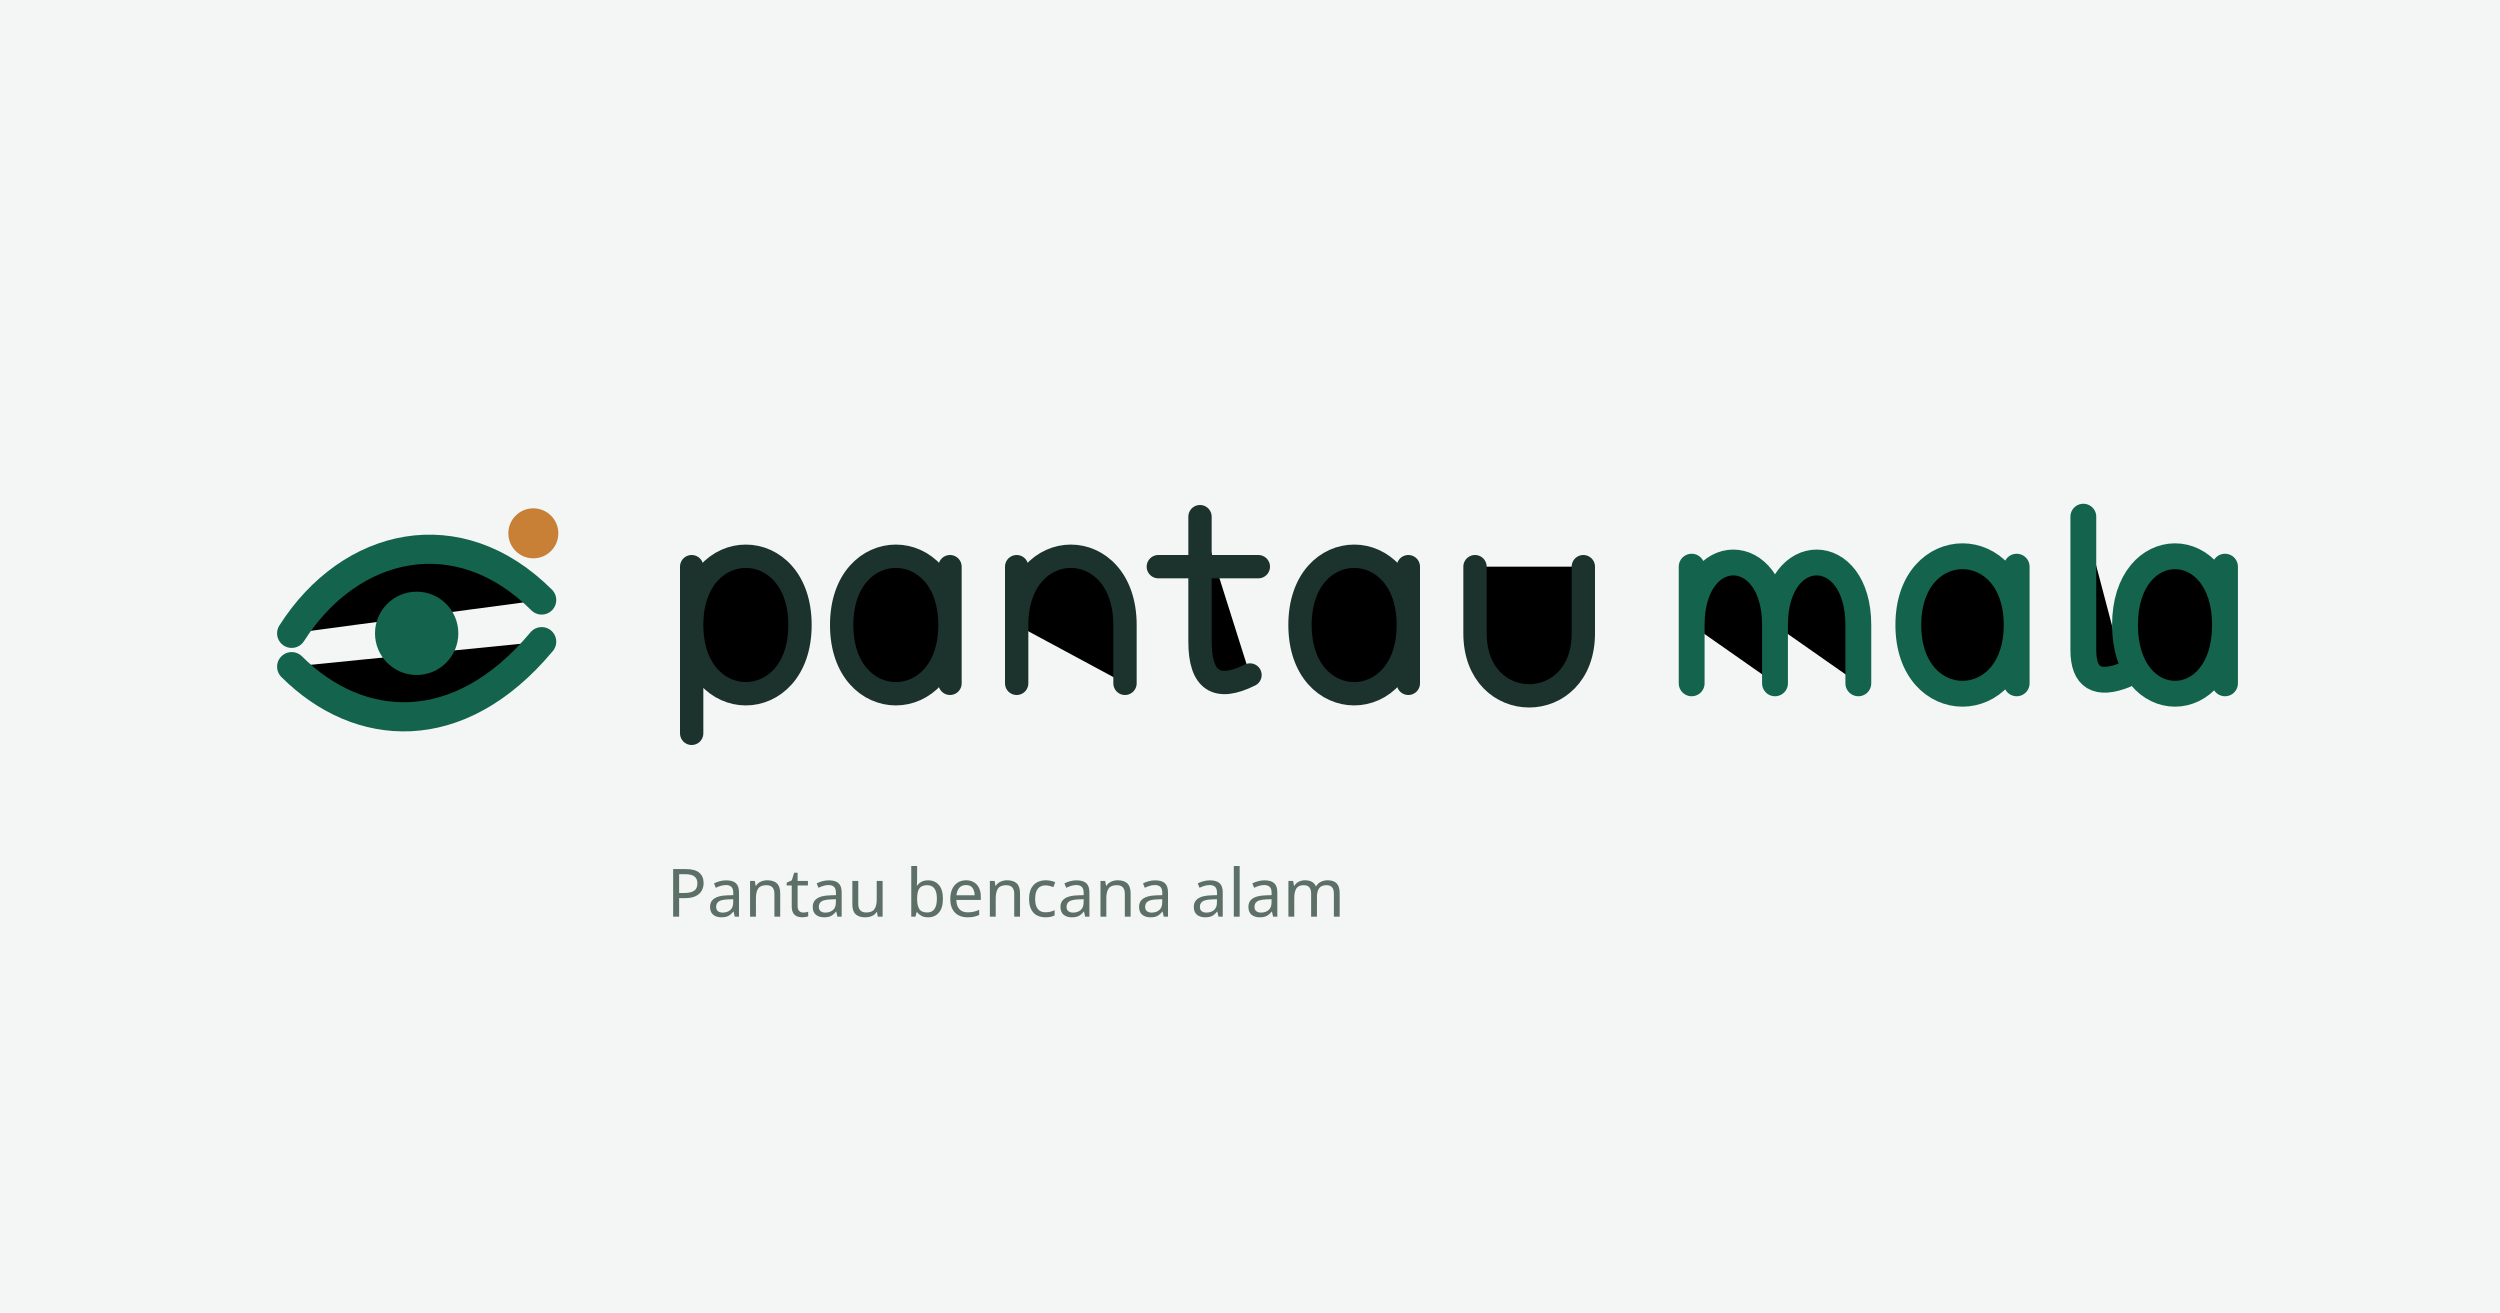
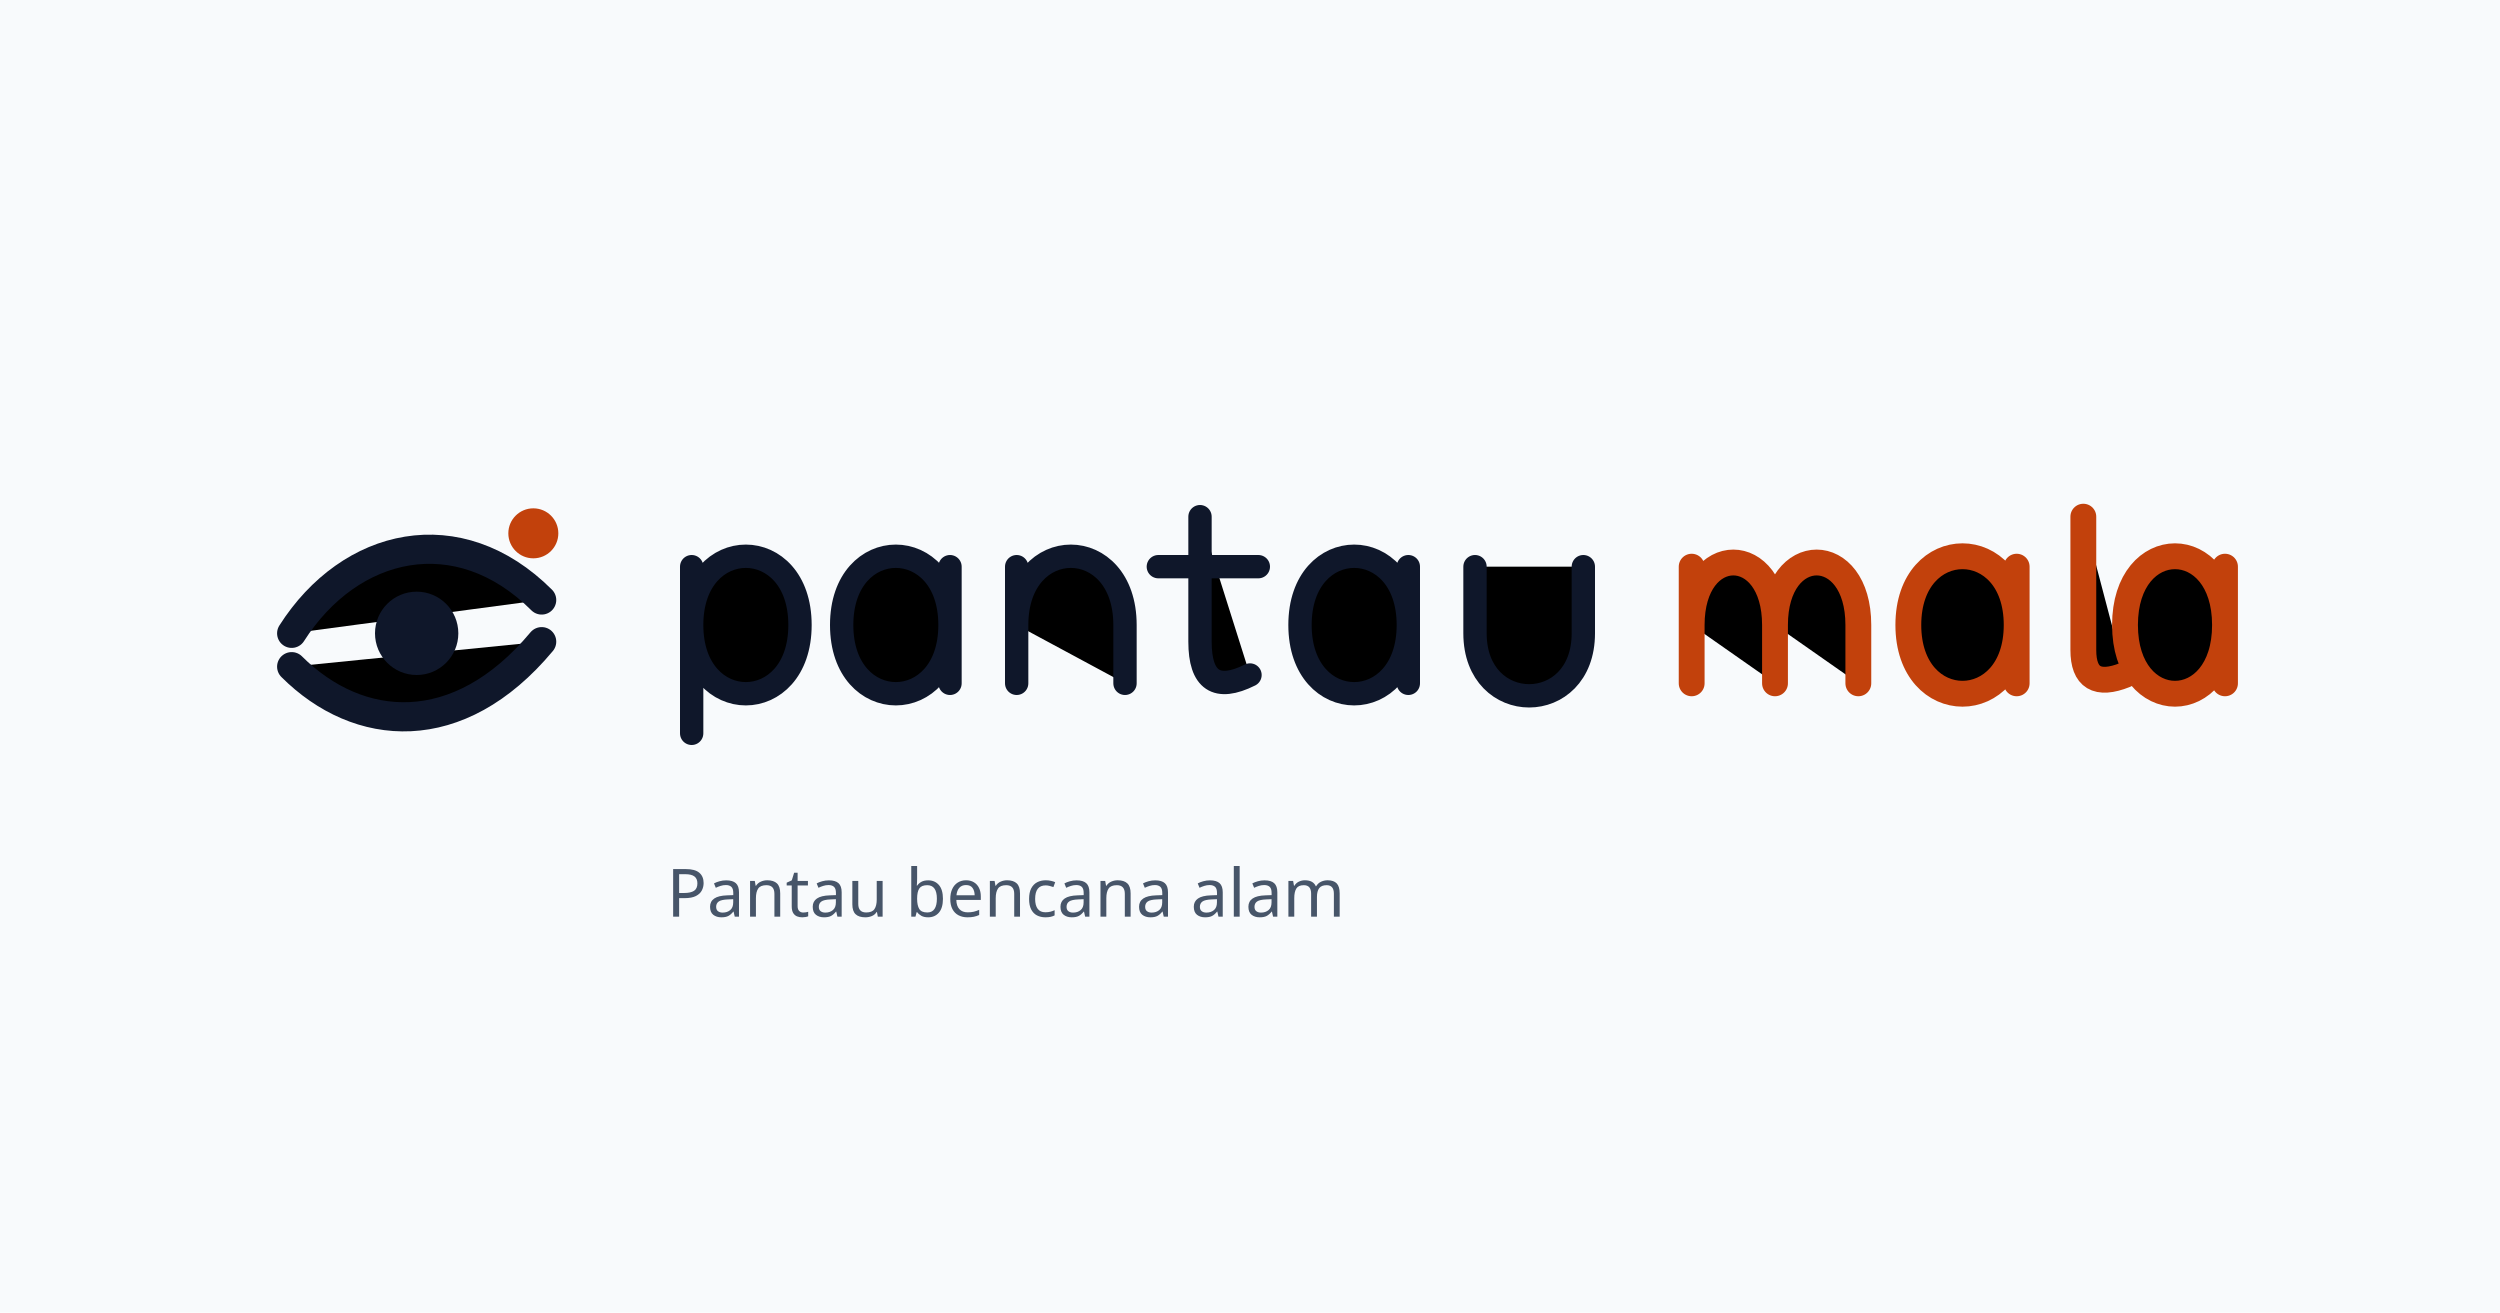
<svg xmlns="http://www.w3.org/2000/svg" viewBox="0 0 1200 630">
-   <rect width="1200" height="630" fill="#f3f6f5" />
+   <rect width="1200" height="630" fill="#f8fafc" />
  <g transform="translate(120 220) scale(4)">
-     <path d="M5 21c7-11 20-14 30-4M5 25c8 8 20 9 30-3" stroke="#14634c" stroke-width="3.5" stroke-linecap="round" />
-     <circle cx="20" cy="21" r="5" fill="#14634c" />
-     <circle cx="34" cy="9" r="3" fill="#c78035" />
+     <path d="M5 21c7-11 20-14 30-4M5 25c8 8 20 9 30-3" stroke="#0f172a" stroke-width="3.5" stroke-linecap="round" />
+     <circle cx="20" cy="21" r="5" fill="#0f172a" />
+     <circle cx="34" cy="9" r="3" fill="#c2410c" />
  </g>
  <g transform="translate(320 232) scale(4)">
-     <g stroke="#1c332d" stroke-width="2.8" stroke-linecap="round" stroke-linejoin="round">
+     <g stroke="#0f172a" stroke-width="2.8" stroke-linecap="round" stroke-linejoin="round">
      <path d="M3 30V10m0 7c0-11 13-11 13 0S3 28 3 17M34 24V10m0 7c0-11-13-11-13 0s13 11 13 0M42 24V10m0 7c0-11 13-11 13 0v7M64 4v15q0 7 6 4M59 10h12M89 24V10m0 7c0-11-13-11-13 0s13 11 13 0M97 10v8c0 10 13 10 13 0v-8" />
    </g>
-     <g stroke="#14634c" stroke-width="3.1" stroke-linecap="round" stroke-linejoin="round">
+     <g stroke="#c2410c" stroke-width="3.1" stroke-linecap="round" stroke-linejoin="round">
      <path d="M123 24V10m0 7c0-10 10-10 10 0v7m0-7c0-10 10-10 10 0v7M162 24V10m0 7c0-11-13-11-13 0s13 11 13 0M170 4v16q0 5 5 3M187 24V10m0 7c0-11-12-11-12 0s12 11 12 0" />
    </g>
  </g>
-   <text x="320" y="440" font-family="sans-serif" font-size="32" fill="#5c7068">Pantau bencana alam</text>
+   <text x="320" y="440" font-family="sans-serif" font-size="32" fill="#475569">Pantau bencana alam</text>
</svg>
